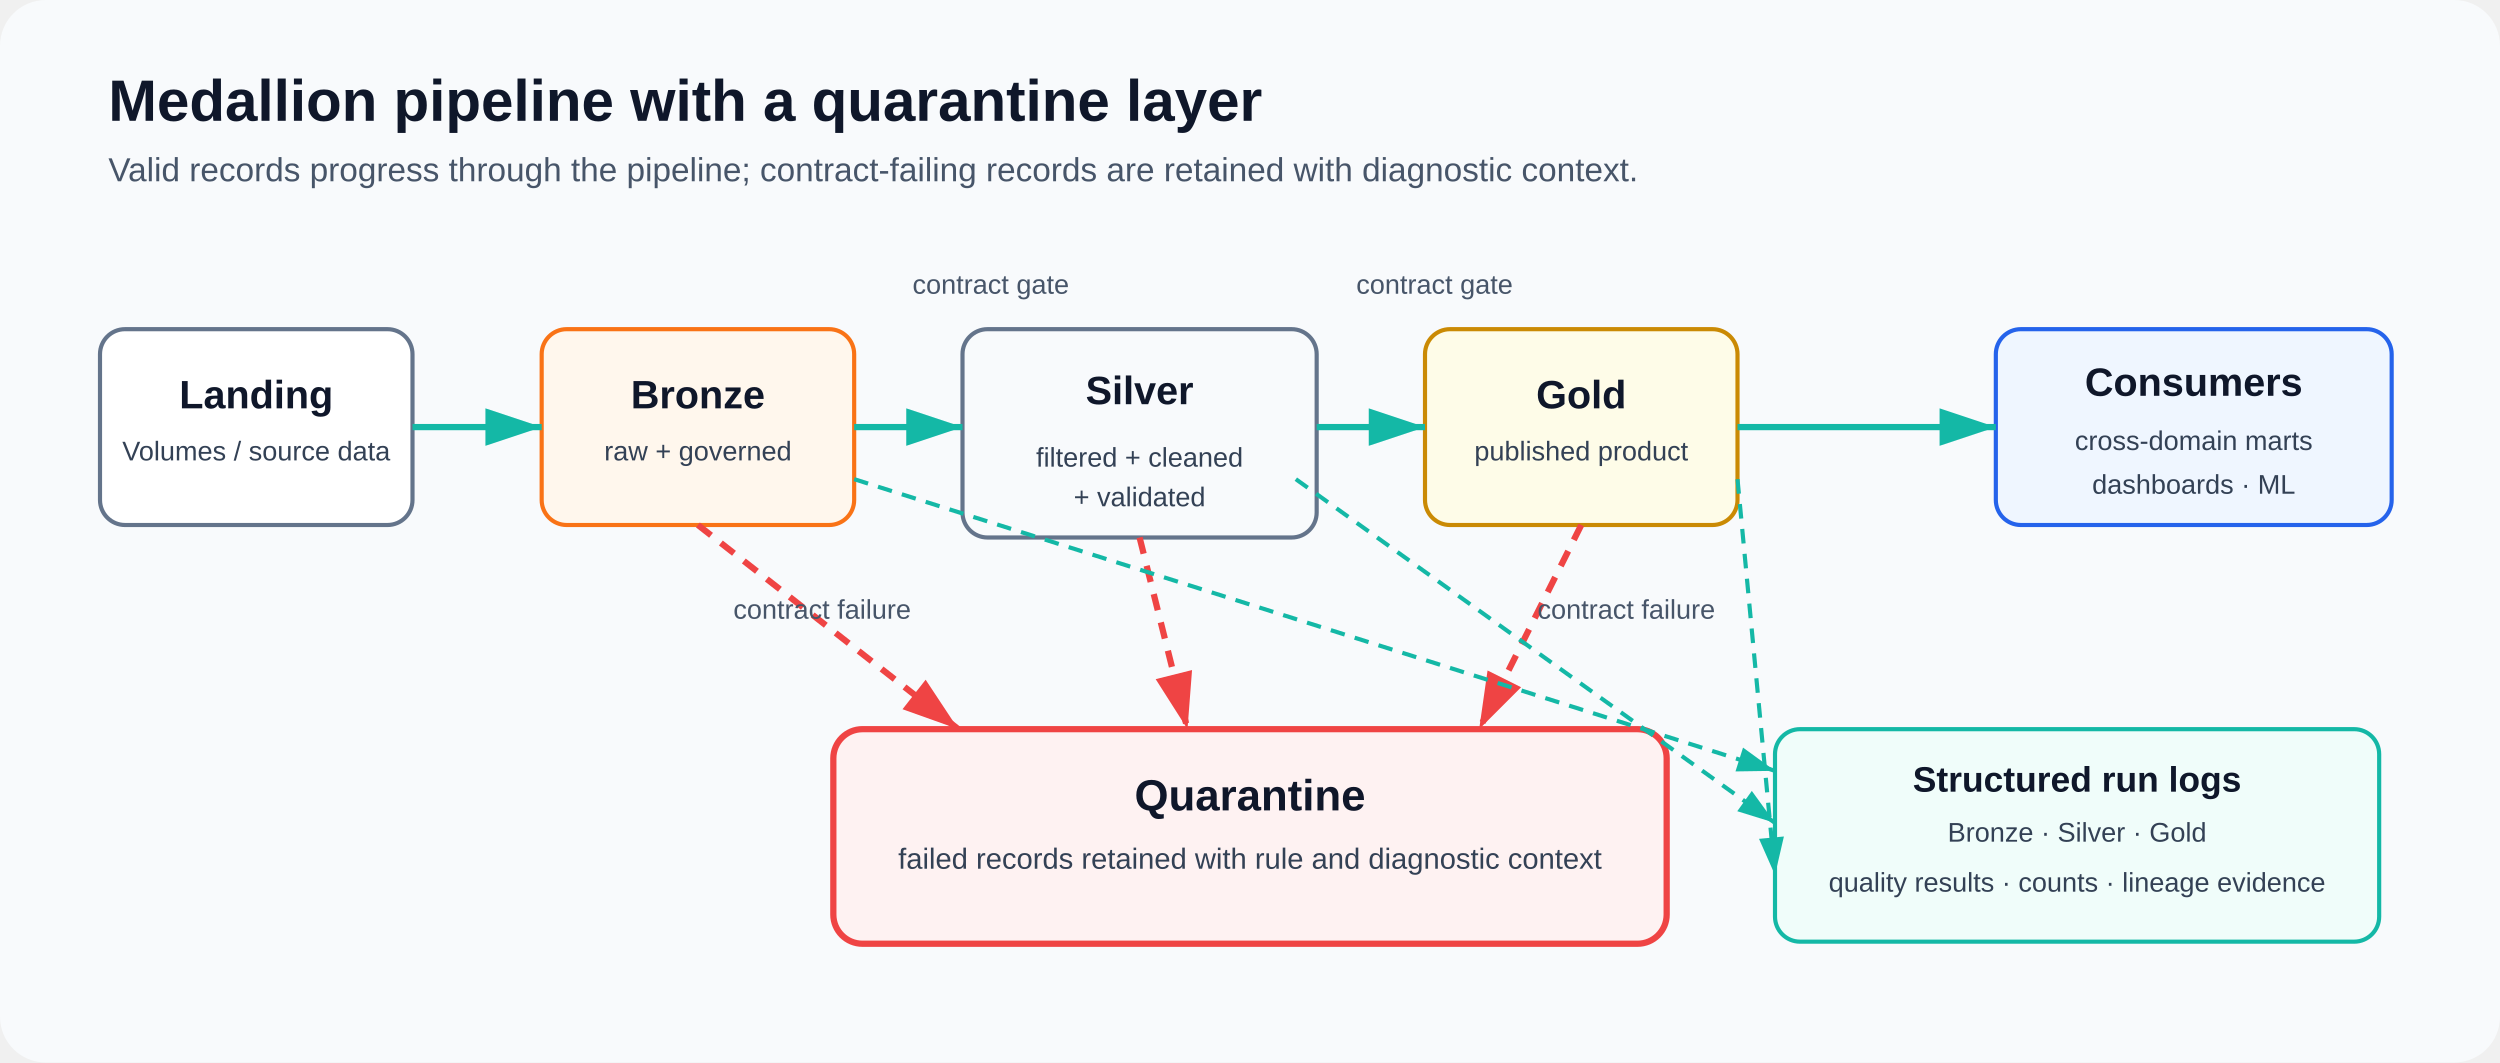
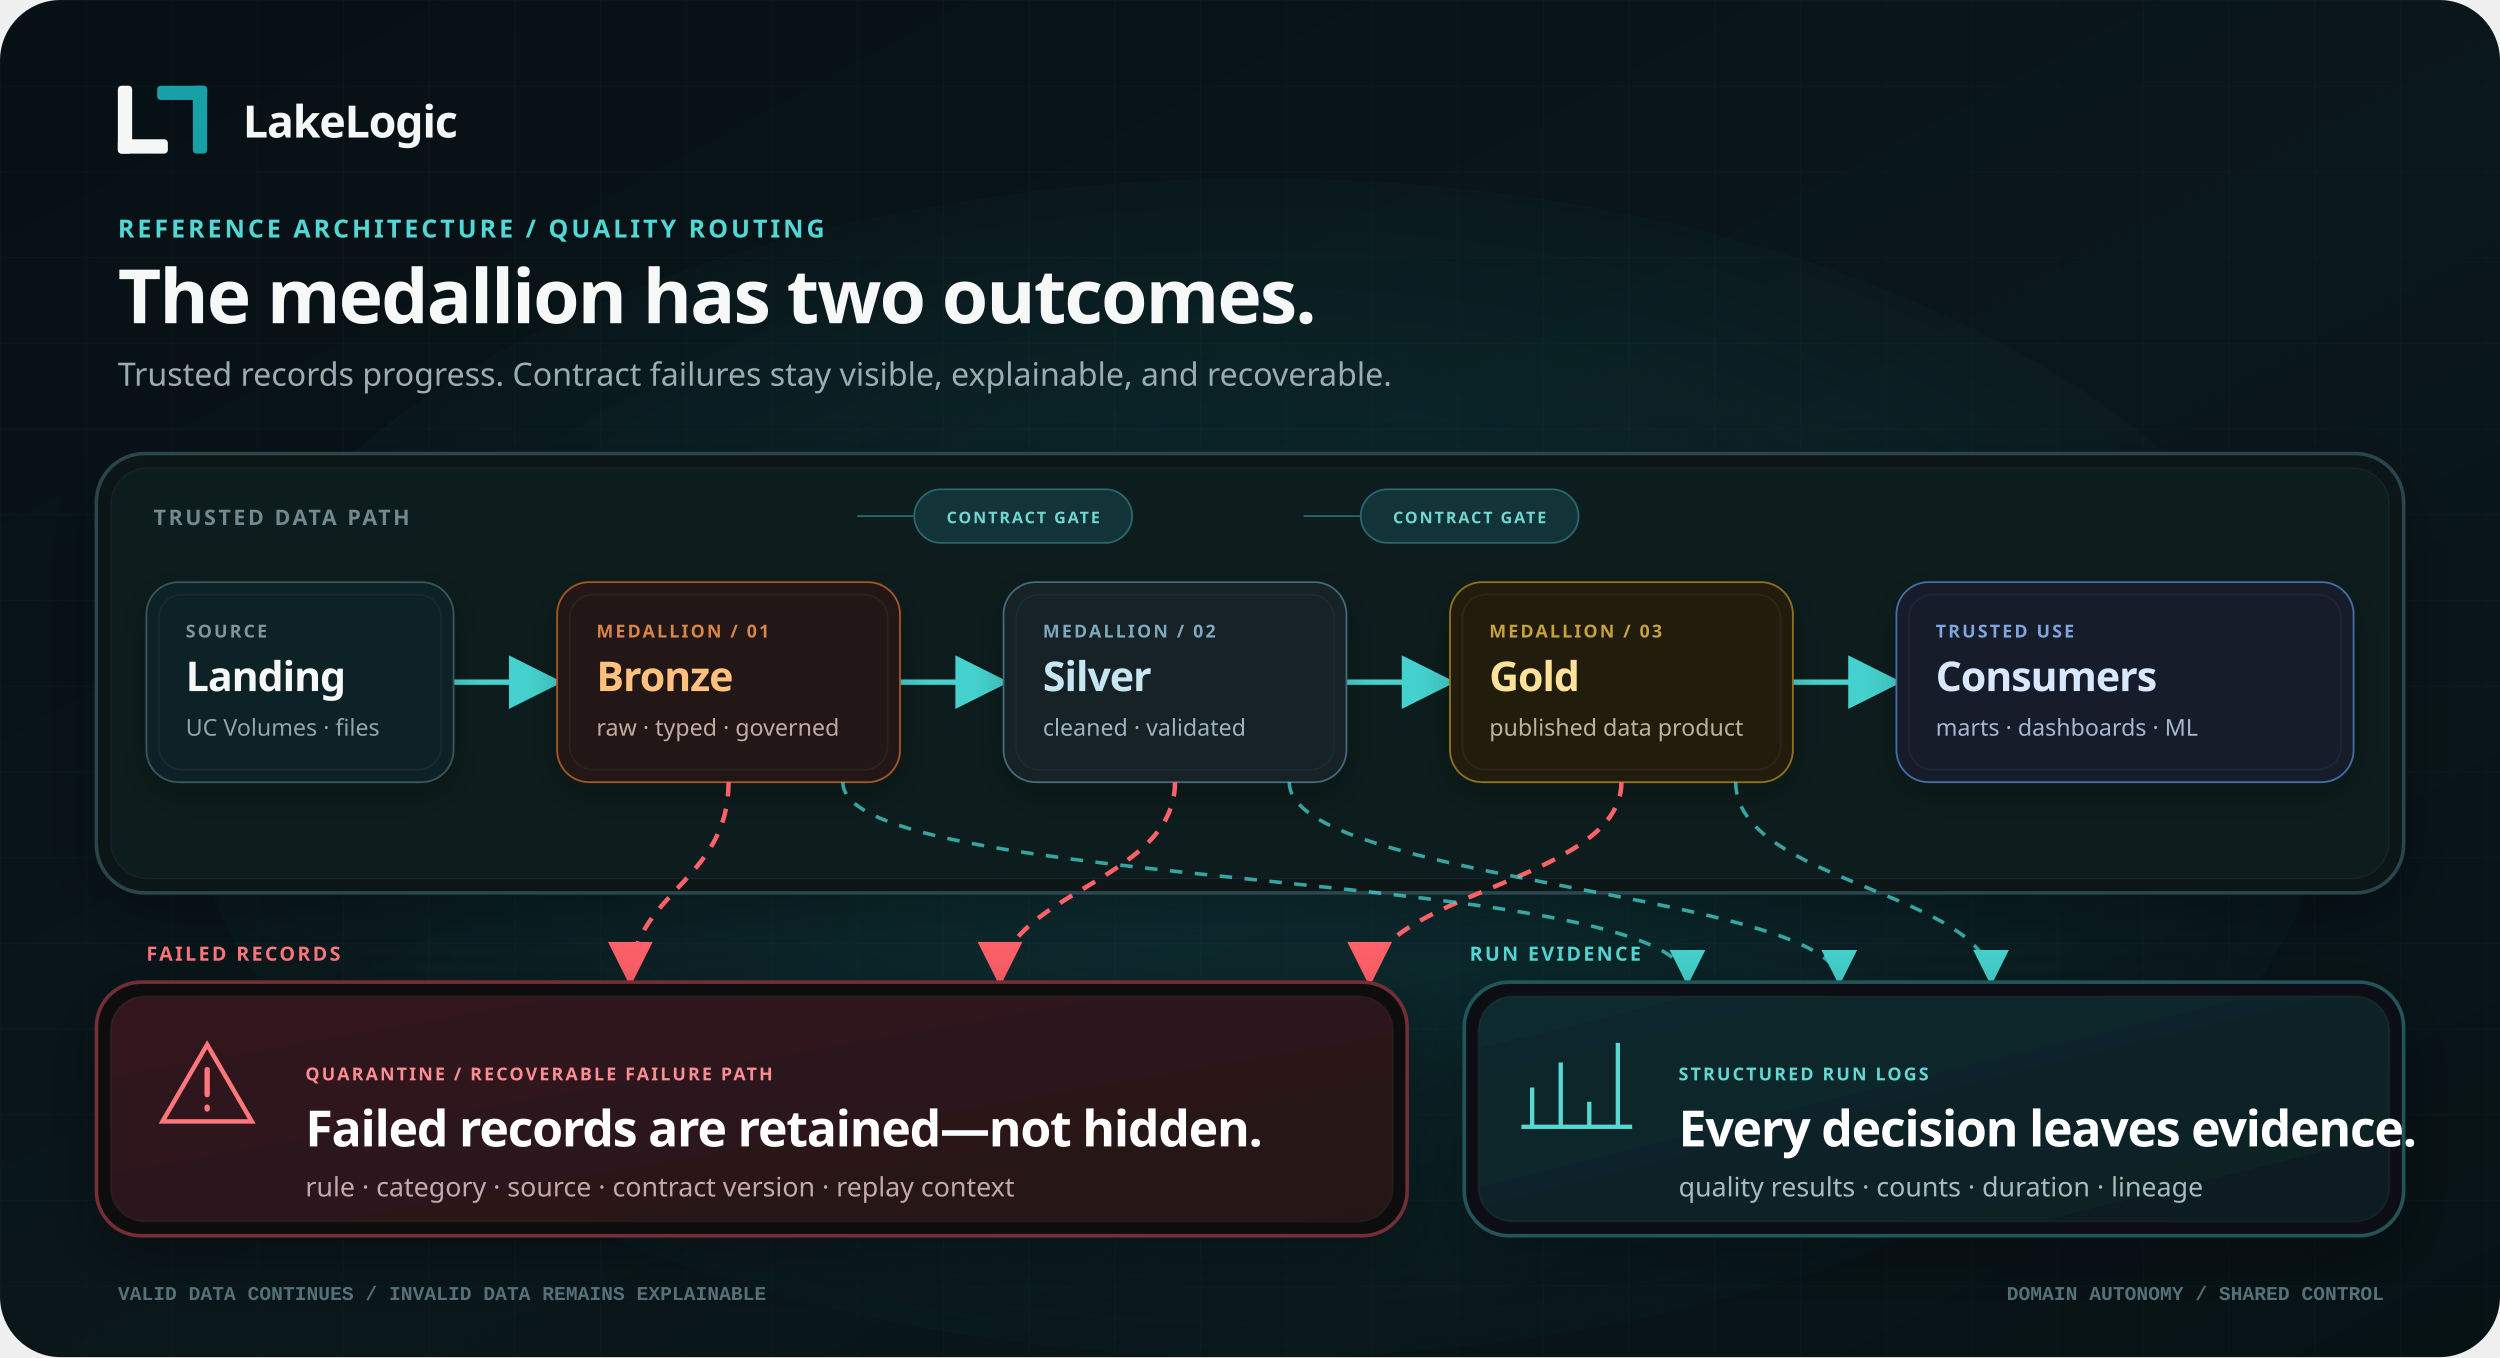
- <svg xmlns="http://www.w3.org/2000/svg" width="1200" height="510" viewBox="0 0 1200 510" role="img" aria-labelledby="title desc">
+ <svg xmlns="http://www.w3.org/2000/svg" width="1400" height="760" viewBox="0 0 1400 760" role="img" aria-labelledby="title desc">
  <defs>
-     <marker id="tealArrow" markerWidth="10" markerHeight="10" refX="9" refY="3" orient="auto">
-       <path d="M0,0 L0,6 L9,3 z" fill="#14b8a6" />
+     <linearGradient id="canvas" x1="0" y1="0" x2="1" y2="1">
+       <stop offset="0" stop-color="#071014" />
+       <stop offset="0.55" stop-color="#0a171b" />
+       <stop offset="1" stop-color="#071215" />
+     </linearGradient>
+     <linearGradient id="trusted" x1="0" y1="0" x2="1" y2="0">
+       <stop offset="0" stop-color="#17353b" />
+       <stop offset="0.5" stop-color="#0f4d53" />
+       <stop offset="1" stop-color="#17353b" />
+     </linearGradient>
+     <linearGradient id="quarantine" x1="0" y1="0" x2="1" y2="1">
+       <stop offset="0" stop-color="#32181d" />
+       <stop offset="1" stop-color="#241317" />
+     </linearGradient>
+     <linearGradient id="evidence" x1="0" y1="0" x2="1" y2="1">
+       <stop offset="0" stop-color="#102a2f" />
+       <stop offset="1" stop-color="#0c1d21" />
+     </linearGradient>
+     <radialGradient id="glow" cx="50%" cy="48%" r="58%">
+       <stop offset="0" stop-color="#18b8bd" stop-opacity="0.17" />
+       <stop offset="1" stop-color="#18b8bd" stop-opacity="0" />
+     </radialGradient>
+     <filter id="shadow" x="-20%" y="-25%" width="140%" height="160%">
+       <feDropShadow dx="0" dy="12" stdDeviation="18" flood-color="#000" flood-opacity="0.3" />
+     </filter>
+     <filter id="softShadow" x="-20%" y="-25%" width="140%" height="160%">
+       <feDropShadow dx="0" dy="6" stdDeviation="10" flood-color="#000" flood-opacity="0.22" />
+     </filter>
+     <pattern id="grid" width="48" height="48" patternUnits="userSpaceOnUse">
+       <path d="M48 0H0V48" fill="none" stroke="#4ad7d1" stroke-opacity="0.032" />
+     </pattern>
+     <marker id="tealArrow" markerWidth="10" markerHeight="10" refX="9" refY="5" orient="auto">
+       <path d="M0 0L10 5L0 10Z" fill="#45d2ce" />
    </marker>
-     <marker id="redArrow" markerWidth="10" markerHeight="10" refX="9" refY="3" orient="auto">
-       <path d="M0,0 L0,6 L9,3 z" fill="#ef4444" />
+     <marker id="redArrow" markerWidth="10" markerHeight="10" refX="9" refY="5" orient="auto">
+       <path d="M0 0L10 5L0 10Z" fill="#ff6168" />
    </marker>
-     <style>.t{font-family:Arial,sans-serif;font-weight:700;fill:#0f172a}.b{font-family:Arial,sans-serif;fill:#334155}.s{font-family:Arial,sans-serif;fill:#475569}</style>
+     <style>
+       .display{font-family:'Aptos Display','Trebuchet MS',sans-serif;font-weight:700;letter-spacing:-0.025em}
+       .label{font-family:'Aptos','Trebuchet MS',sans-serif;font-weight:700;letter-spacing:0.12em}
+       .body{font-family:'Aptos','Trebuchet MS',sans-serif;font-weight:400}
+       .mono{font-family:'Cascadia Code','Courier New',monospace;font-weight:600}
+     </style>
  </defs>
-   <rect width="1200" height="510" rx="22" fill="#f8fafc" />
-   <text x="52" y="58" class="t" font-size="28">Medallion pipeline with a quarantine layer</text>
-   <text x="52" y="87" class="s" font-size="16">Valid records progress through the pipeline; contract-failing records are retained with diagnostic context.</text>
+   <rect width="1400" height="760" rx="34" fill="url(#canvas)" />
+   <rect width="1400" height="760" rx="34" fill="url(#grid)" />
+   <ellipse cx="705" cy="430" rx="600" ry="330" fill="url(#glow)" />
+   <g transform="translate(66 48)">
+     <g aria-label="LakeLogic mark">
+       <rect x="0" y="0" width="8" height="38" rx="2" fill="#f6f8f8" />
+       <rect x="0" y="30" width="28" height="8" rx="2" fill="#f6f8f8" />
+       <rect x="42" y="0" width="8" height="38" rx="2" fill="#18a0a8" />
+       <rect x="22" y="0" width="28" height="8" rx="2" fill="#18a0a8" />
+     </g>
+     <text x="70" y="29" class="display" font-size="25" fill="#f6f8f8">LakeLogic</text>
+   </g>
+   <text x="66" y="133" class="label" font-size="14" fill="#51d8d4">REFERENCE ARCHITECTURE / QUALITY ROUTING</text>
+   <text x="66" y="181" class="display" font-size="42" fill="#f7f8f8">The medallion has two outcomes.</text>
+   <text x="66" y="216" class="body" font-size="18" fill="#9badb2">Trusted records progress. Contract failures stay visible, explainable, and recoverable.</text>
+   <g filter="url(#shadow)">
+     <rect x="54" y="254" width="1292" height="246" rx="27" fill="#0a1418" stroke="#2b454b" stroke-width="2" />
+     <rect x="62" y="262" width="1276" height="230" rx="21" fill="#0d1a1e" stroke="#fff" stroke-opacity="0.045" />
+   </g>
+   <text x="86" y="294" class="label" font-size="12" fill="#718a90">TRUSTED DATA PATH</text>
+   <g fill="none" stroke="#45d2ce" stroke-width="3" marker-end="url(#tealArrow)">
+     <path d="M254 382H312" />
+     <path d="M504 382H562" />
+     <path d="M754 382H812" />
+     <path d="M1004 382H1062" />
+   </g>
+   <g filter="url(#softShadow)">
+     <g transform="translate(82 326)">
+       <rect width="172" height="112" rx="18" fill="#102126" stroke="#39545b" />
+       <rect x="7" y="7" width="158" height="98" rx="13" fill="none" stroke="#fff" stroke-opacity="0.045" />
+       <text x="22" y="31" class="label" font-size="10" fill="#7e969c">SOURCE</text>
+       <text x="22" y="61" class="display" font-size="23" fill="#f6f8f8">Landing</text>
+       <text x="22" y="86" class="body" font-size="13" fill="#92a5aa">UC Volumes · files</text>
+     </g>
+     <g transform="translate(312 326)">
+       <rect width="192" height="112" rx="18" fill="#211912" stroke="#a65727" />
+       <rect x="7" y="7" width="178" height="98" rx="13" fill="none" stroke="#fff" stroke-opacity="0.045" />
+       <text x="22" y="31" class="label" font-size="10" fill="#d98448">MEDALLION / 01</text>
+       <text x="22" y="61" class="display" font-size="23" fill="#ffc17d">Bronze</text>
+       <text x="22" y="86" class="body" font-size="13" fill="#c4aaa0">raw · typed · governed</text>
+     </g>
+     <g transform="translate(562 326)">
+       <rect width="192" height="112" rx="18" fill="#122028" stroke="#45697a" />
+       <rect x="7" y="7" width="178" height="98" rx="13" fill="none" stroke="#fff" stroke-opacity="0.045" />
+       <text x="22" y="31" class="label" font-size="10" fill="#7fa9bc">MEDALLION / 02</text>
+       <text x="22" y="61" class="display" font-size="23" fill="#c7e6f2">Silver</text>
+       <text x="22" y="86" class="body" font-size="13" fill="#9fb4bd">cleaned · validated</text>
+     </g>
+     <g transform="translate(812 326)">
+       <rect width="192" height="112" rx="18" fill="#221e10" stroke="#92711e" />
+       <rect x="7" y="7" width="178" height="98" rx="13" fill="none" stroke="#fff" stroke-opacity="0.045" />
+       <text x="22" y="31" class="label" font-size="10" fill="#c5a23b">MEDALLION / 03</text>
+       <text x="22" y="61" class="display" font-size="23" fill="#ffe29a">Gold</text>
+       <text x="22" y="86" class="body" font-size="13" fill="#bdb49a">published data product</text>
+     </g>
+     <g transform="translate(1062 326)">
+       <rect width="256" height="112" rx="18" fill="#131d2b" stroke="#466da6" />
+       <rect x="7" y="7" width="242" height="98" rx="13" fill="none" stroke="#fff" stroke-opacity="0.045" />
+       <text x="22" y="31" class="label" font-size="10" fill="#7fa6dd">TRUSTED USE</text>
+       <text x="22" y="61" class="display" font-size="23" fill="#d9e8ff">Consumers</text>
+       <text x="22" y="86" class="body" font-size="13" fill="#a8b8cf">marts · dashboards · ML</text>
+     </g>
+   </g>
  <g>
-     <rect x="48" y="158" width="150" height="94" rx="12" fill="#ffffff" stroke="#64748b" stroke-width="2" />
-     <text x="123" y="196" text-anchor="middle" class="t" font-size="19">Landing</text>
-     <text x="123" y="221" text-anchor="middle" class="b" font-size="13">Volumes / source data</text>
-     <rect x="260" y="158" width="150" height="94" rx="12" fill="#fff7ed" stroke="#f97316" stroke-width="2" />
-     <text x="335" y="196" text-anchor="middle" class="t" font-size="19" fill="#c2410c">Bronze</text>
-     <text x="335" y="221" text-anchor="middle" class="b" font-size="13">raw + governed</text>
-     <rect x="462" y="158" width="170" height="100" rx="12" fill="#f8fafc" stroke="#64748b" stroke-width="2" />
-     <text x="547" y="194" text-anchor="middle" class="t" font-size="19">Silver</text>
-     <text x="547" y="224" text-anchor="middle" class="b" font-size="13">filtered + cleaned</text>
-     <text x="547" y="243" text-anchor="middle" class="b" font-size="13">+ validated</text>
-     <rect x="684" y="158" width="150" height="94" rx="12" fill="#fefce8" stroke="#ca8a04" stroke-width="2" />
-     <text x="759" y="196" text-anchor="middle" class="t" font-size="19" fill="#a16207">Gold</text>
-     <text x="759" y="221" text-anchor="middle" class="b" font-size="13">published product</text>
-     <rect x="958" y="158" width="190" height="94" rx="12" fill="#eff6ff" stroke="#2563eb" stroke-width="2" />
-     <text x="1053" y="190" text-anchor="middle" class="t" font-size="19" fill="#1d4ed8">Consumers</text>
-     <text x="1053" y="216" text-anchor="middle" class="b" font-size="13">cross-domain marts</text>
-     <text x="1053" y="237" text-anchor="middle" class="b" font-size="13">dashboards · ML</text>
+     <rect x="512" y="274" width="122" height="30" rx="15" fill="#123338" stroke="#2c666d" />
+     <text x="573" y="293" text-anchor="middle" class="label" font-size="9" fill="#71d7d3">CONTRACT GATE</text>
+     <path d="M512 289H480" stroke="#2c666d" />
+     <rect x="762" y="274" width="122" height="30" rx="15" fill="#123338" stroke="#2c666d" />
+     <text x="823" y="293" text-anchor="middle" class="label" font-size="9" fill="#71d7d3">CONTRACT GATE</text>
+     <path d="M762 289H730" stroke="#2c666d" />
  </g>
-   <g stroke="#14b8a6" stroke-width="3" marker-end="url(#tealArrow)">
-     <path d="M198 205 L260 205" />
-     <path d="M410 205 L462 205" />
-     <path d="M632 205 L684 205" />
-     <path d="M834 205 L958 205" />
+   <g fill="none" stroke="#ff6168" stroke-width="2.5" stroke-dasharray="8 7" marker-end="url(#redArrow)">
+     <path d="M408 438C408 494 353 500 353 550" />
+     <path d="M658 438C658 494 560 500 560 550" />
+     <path d="M908 438C908 494 767 500 767 550" />
  </g>
-   <text x="438" y="141" class="s" font-size="13">contract gate</text>
-   <text x="651" y="141" class="s" font-size="13">contract gate</text>
-   <rect x="400" y="350" width="400" height="103" rx="14" fill="#fef2f2" stroke="#ef4444" stroke-width="3" />
-   <text x="600" y="389" text-anchor="middle" class="t" font-size="21" fill="#b91c1c">Quarantine</text>
-   <text x="600" y="417" text-anchor="middle" class="b" font-size="14">failed records retained with rule and diagnostic context</text>
-   <g fill="none" stroke="#ef4444" stroke-width="3" stroke-dasharray="8 6" marker-end="url(#redArrow)">
-     <path d="M335 252 L460 350" />
-     <path d="M547 258 L570 350" />
-     <path d="M759 252 L710 350" />
+   <g fill="none" stroke="#45d2ce" stroke-opacity="0.75" stroke-width="2" stroke-dasharray="7 7" marker-end="url(#tealArrow)">
+     <path d="M472 438C472 500 945 486 945 550" />
+     <path d="M722 438C722 494 1030 500 1030 550" />
+     <path d="M972 438C972 494 1115 500 1115 550" />
  </g>
-   <text x="352" y="297" class="s" font-size="13" fill="#b91c1c">contract failure</text>
-   <text x="738" y="297" class="s" font-size="13" fill="#b91c1c">contract failure</text>
-   <rect x="852" y="350" width="290" height="102" rx="12" fill="#f0fdfa" stroke="#14b8a6" stroke-width="2" />
-   <text x="997" y="380" text-anchor="middle" class="t" font-size="17" fill="#0f766e">Structured run logs</text>
-   <text x="997" y="404" text-anchor="middle" class="b" font-size="13">Bronze · Silver · Gold</text>
-   <text x="997" y="428" text-anchor="middle" class="b" font-size="13">quality results · counts · lineage evidence</text>
-   <g fill="none" stroke="#14b8a6" stroke-width="2" stroke-dasharray="7 5" marker-end="url(#tealArrow)">
-     <path d="M410 230 L852 370" />
-     <path d="M622 230 L852 395" />
-     <path d="M834 230 L852 420" />
+   <text x="82" y="538" class="label" font-size="11" fill="#ff777d">FAILED RECORDS</text>
+   <text x="823" y="538" class="label" font-size="11" fill="#55d7d3">RUN EVIDENCE</text>
+   <g filter="url(#shadow)">
+     <rect x="54" y="550" width="734" height="142" rx="25" fill="#100d0f" stroke="#742d35" stroke-width="2" />
+     <rect x="62" y="558" width="718" height="126" rx="19" fill="url(#quarantine)" stroke="#fff" stroke-opacity="0.045" />
  </g>
+   <g transform="translate(91 585)">
+     <path d="M25 0L50 43H0Z" fill="none" stroke="#ff777d" stroke-width="2.5" />
+     <path d="M25 14V28M25 35V36" stroke="#ff777d" stroke-width="3" stroke-linecap="round" />
+   </g>
+   <text x="171" y="605" class="label" font-size="10" fill="#ff8e93">QUARANTINE / RECOVERABLE FAILURE PATH</text>
+   <text x="171" y="642" class="display" font-size="28" fill="#fff">Failed records are retained—not hidden.</text>
+   <text x="171" y="670" class="body" font-size="15" fill="#c5a8ad">rule · category · source · contract version · replay context</text>
+   <g filter="url(#shadow)">
+     <rect x="820" y="550" width="526" height="142" rx="25" fill="#081113" stroke="#24545a" stroke-width="2" />
+     <rect x="828" y="558" width="510" height="126" rx="19" fill="url(#evidence)" stroke="#fff" stroke-opacity="0.045" />
+   </g>
+   <g transform="translate(858 584)" fill="none" stroke="#58d8d4" stroke-width="2.4">
+     <path d="M0 47V25M16 47V11M32 47V33M48 47V0" />
+     <path d="M-6 47H56" />
+   </g>
+   <text x="940" y="605" class="label" font-size="10" fill="#62d9d5">STRUCTURED RUN LOGS</text>
+   <text x="940" y="642" class="display" font-size="28" fill="#fff">Every decision leaves evidence.</text>
+   <text x="940" y="670" class="body" font-size="15" fill="#a4bdc1">quality results · counts · duration · lineage</text>
+   <text x="66" y="728" class="mono" font-size="11" fill="#547078">VALID DATA CONTINUES / INVALID DATA REMAINS EXPLAINABLE</text>
+   <text x="1335" y="728" text-anchor="end" class="mono" font-size="11" fill="#547078">DOMAIN AUTONOMY / SHARED CONTROL</text>
</svg>
